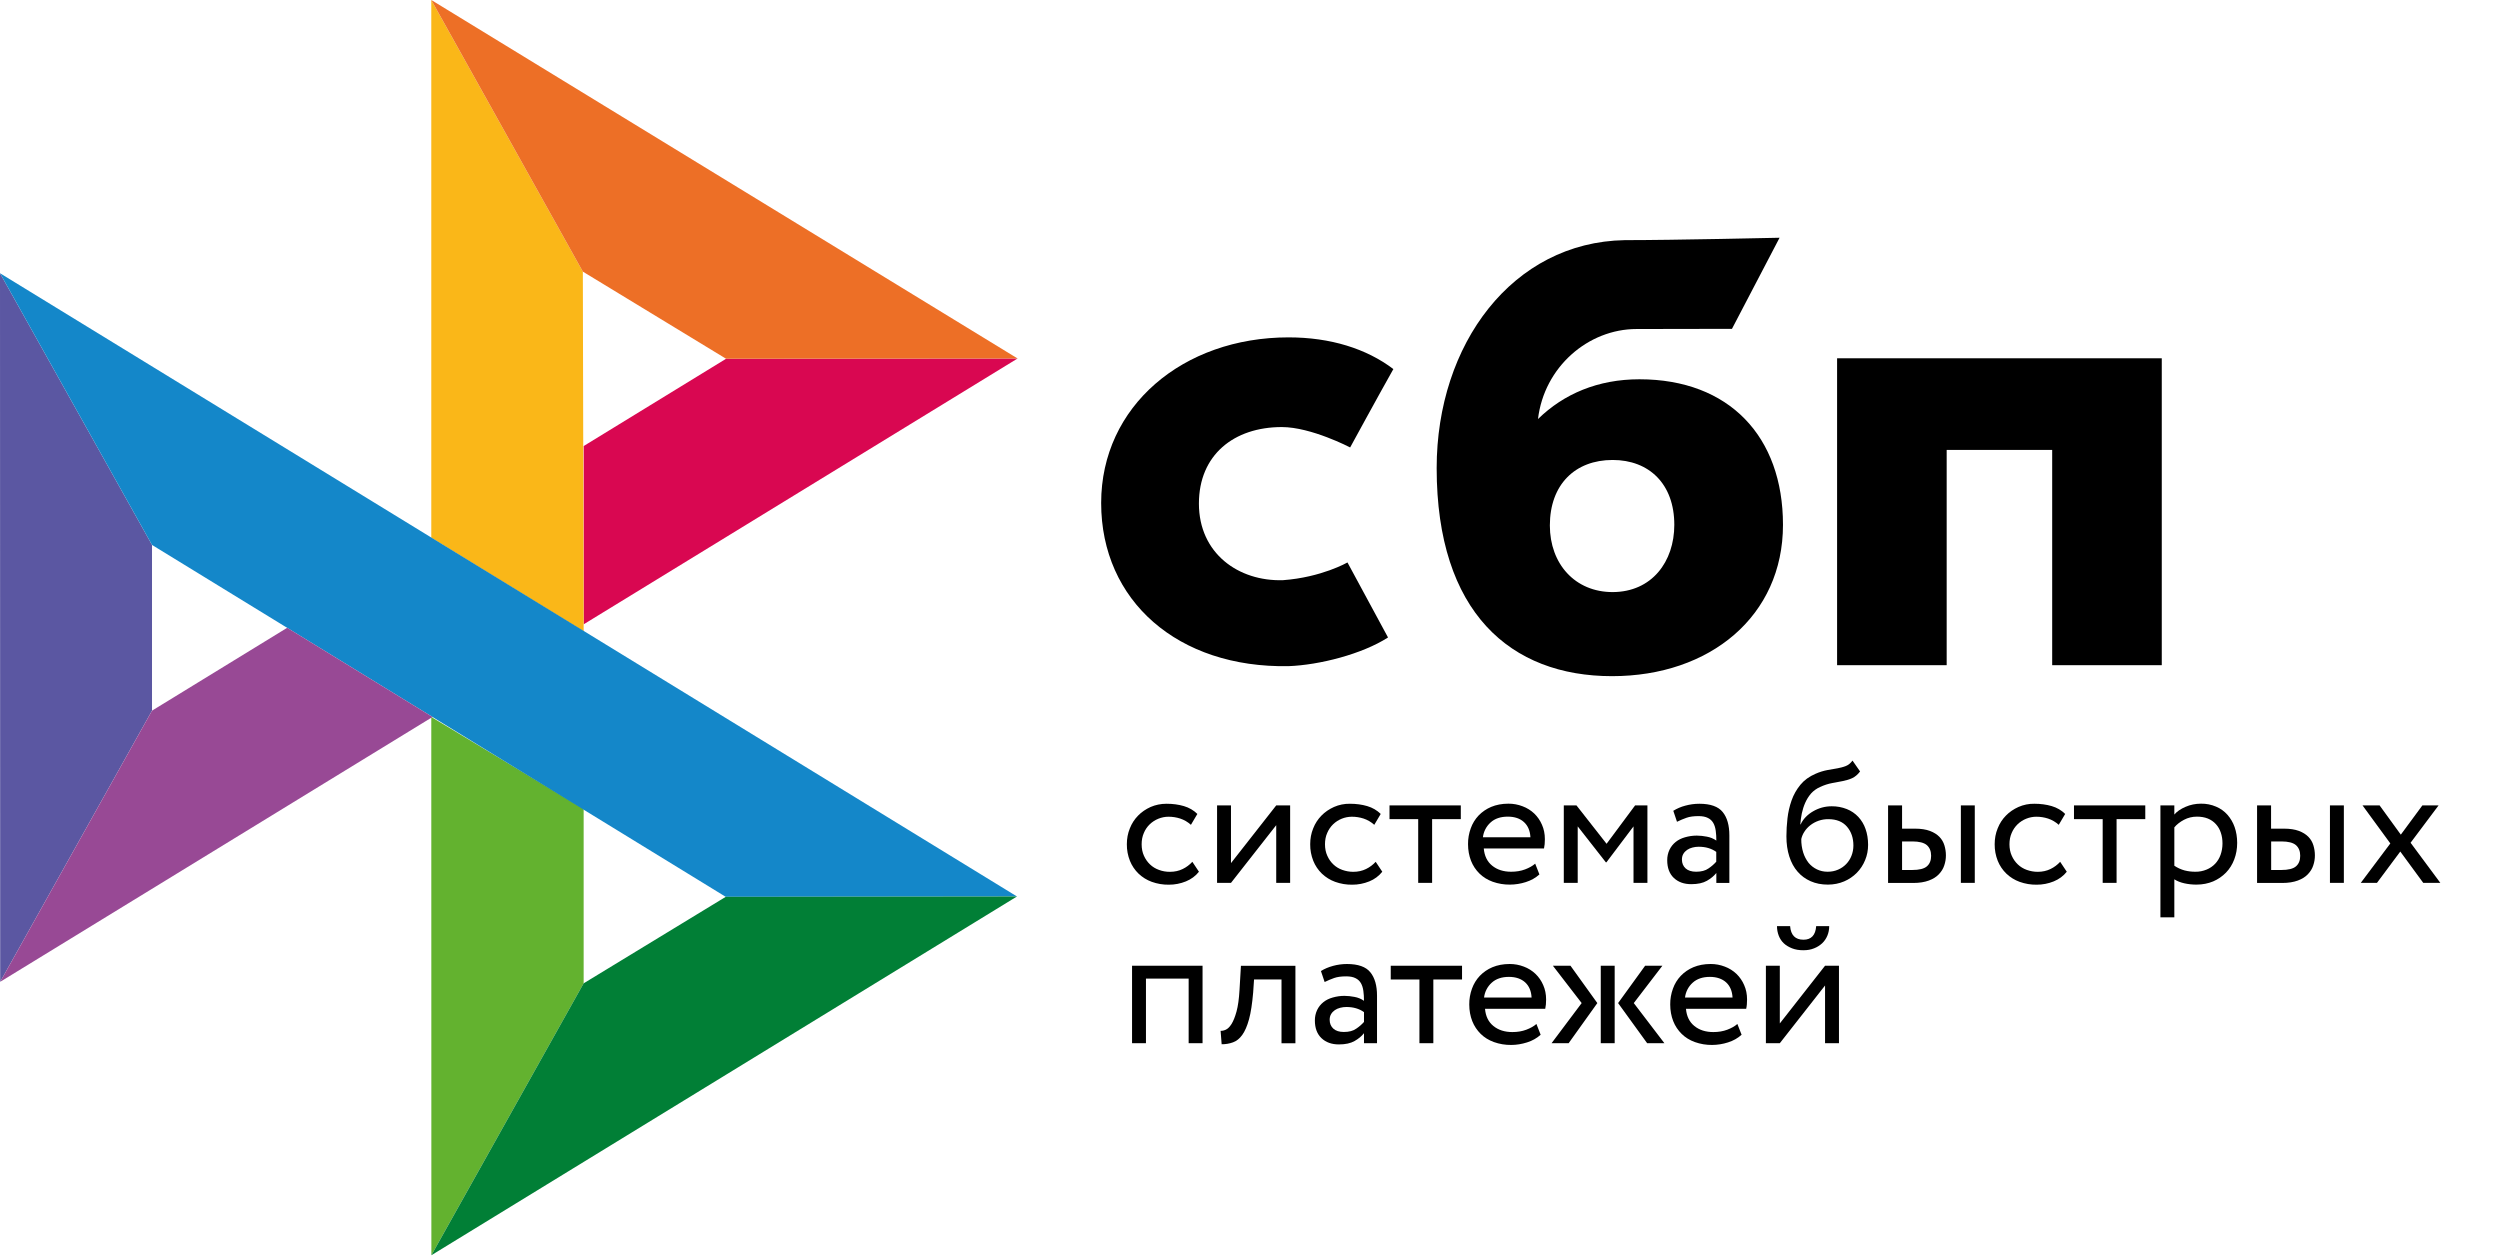
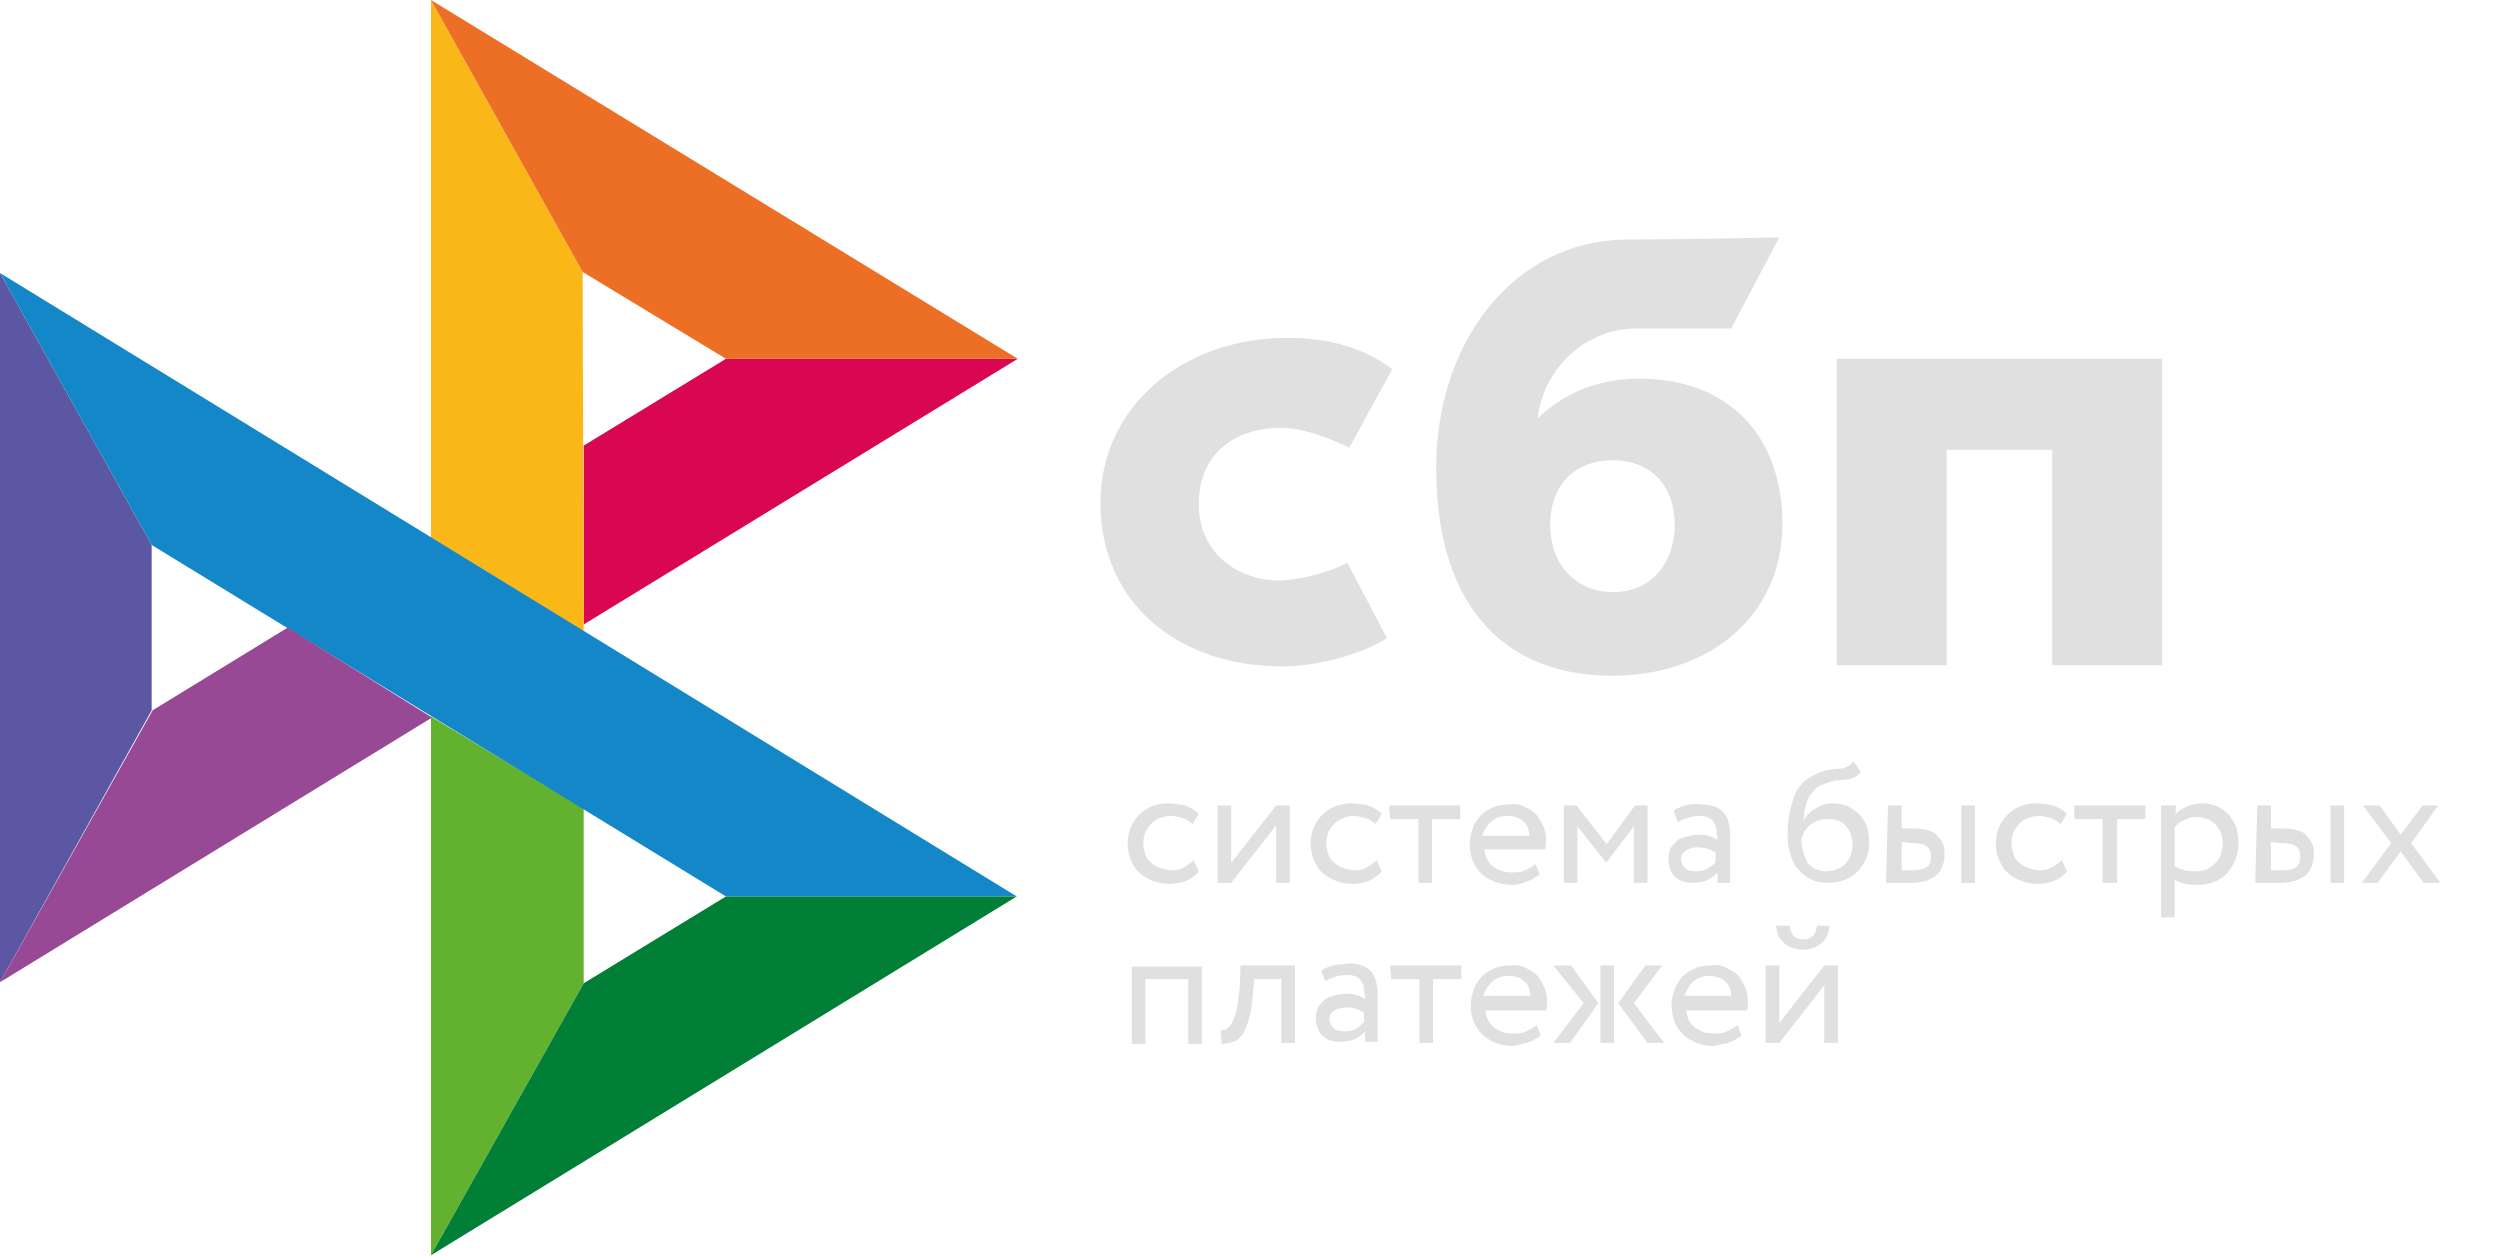
- <svg xmlns="http://www.w3.org/2000/svg" width="239" height="120" fill="none" version="1.1" id="svg102">
-   <defs id="defs106" />
-   <path d="m 206.665,34.254 v 29.338 h -10.476 v -20.58 h -10.087 v 20.58 h -10.476 v -29.34 h 31.039 z" id="path60" style="fill:#000000" />
-   <path d="m 154.111,64.641 c 9.378,0 16.342,-5.75 16.342,-14.467 0,-8.437 -5.138,-13.915 -13.725,-13.915 -3.963,0 -7.233,1.395 -9.696,3.802 0.588,-4.975 4.795,-8.607 9.427,-8.607 1.069,0 9.117,-0.017 9.117,-0.017 l 4.551,-8.709 c 0,0 -10.104,0.23 -14.801,0.23 -10.732,0.187 -17.981,9.942 -17.981,21.79 0,13.803 7.07,19.893 16.766,19.893 z m 0.057,-20.668 c 3.482,0 5.896,2.288 5.896,6.2 0,3.521 -2.145,6.422 -5.896,6.43 -3.588,0 -6.002,-2.688 -6.002,-6.37 0,-3.913 2.414,-6.26 6.002,-6.26 z" id="path62" style="clip-rule:evenodd;fill:#000000;fill-rule:evenodd" />
-   <path d="m 128.818,53.77 c 0,0 -2.474,1.426 -6.169,1.696 -4.248,0.126 -8.033,-2.557 -8.033,-7.324 0,-4.65 3.34,-7.315 7.926,-7.315 2.812,0 6.532,1.949 6.532,1.949 0,0 2.722,-4.995 4.132,-7.493 -2.582,-1.957 -6.021,-3.03 -10.021,-3.03 -10.095,0 -17.914,6.582 -17.914,15.83 0,9.366 7.349,15.795 17.914,15.601 2.953,-0.11 7.027,-1.147 9.51,-2.742 z" id="path64" style="fill:#000000" />
-   <path d="M0 26.12l14.532 25.975v15.844L.017 93.863 0 26.12z" fill="#5B57A2" id="path66" />
-   <path d="M55.797 42.643l13.617-8.346 27.868-.026-41.485 25.414V42.643z" fill="#D90751" id="path68" />
-   <path d="M55.72 25.967l.077 34.39-14.566-8.95V0l14.49 25.967z" fill="#FAB718" id="path70" />
-   <path d="M97.282 34.271l-27.869.026-13.693-8.33L41.231 0l56.05 34.271z" fill="#ED6F26" id="path72" />
-   <path d="M55.797 94.007V77.322l-14.566-8.78.008 51.458 14.558-25.993z" fill="#63B22F" id="path74" />
-   <path d="M69.38 85.737L14.531 52.095 0 26.12l97.223 59.583-27.844.034z" fill="#1487C9" id="path76" />
-   <path d="M41.24 120l14.556-25.993 13.583-8.27 27.843-.034L41.24 120z" fill="#017F36" id="path78" />
-   <path d="M.017 93.863l41.333-25.32-13.896-8.526-12.922 7.922L.017 93.863z" fill="#984995" id="path80" />
-   <path d="m 114.619,83.337 c -0.32,0.408 -0.741,0.716 -1.246,0.924 a 4.282,4.282 0 0 1 -1.632,0.316 4.63,4.63 0 0 1 -1.633,-0.274 3.623,3.623 0 0 1 -1.262,-0.782 3.539,3.539 0 0 1 -0.824,-1.224 4.173,4.173 0 0 1 -0.295,-1.589 c 0,-0.54 0.093,-1.04 0.286,-1.514 0.185,-0.475 0.454,-0.882 0.791,-1.224 0.337,-0.349 0.741,-0.615 1.195,-0.823 0.463,-0.2 0.968,-0.308 1.523,-0.308 0.598,0 1.153,0.075 1.658,0.224 0.505,0.15 0.934,0.4 1.287,0.75 l -0.614,1.04 a 2.886,2.886 0 0 0 -1.027,-0.6 3.612,3.612 0 0 0 -1.119,-0.174 c -0.336,0 -0.656,0.066 -0.967,0.191 a 2.591,2.591 0 0 0 -0.825,0.533 2.438,2.438 0 0 0 -0.564,0.832 c -0.143,0.324 -0.21,0.682 -0.21,1.081 0,0.408 0.075,0.774 0.218,1.09 0.144,0.325 0.337,0.6 0.581,0.832 0.244,0.234 0.53,0.408 0.858,0.525 0.329,0.125 0.674,0.183 1.044,0.183 0.454,0 0.867,-0.092 1.22,-0.267 a 3.05,3.05 0 0 0 0.926,-0.69 z m 1.733,1.065 v -7.405 h 1.33 v 5.517 l 4.325,-5.517 h 1.33 v 7.406 h -1.33 v -5.517 l -4.325,5.517 h -1.33 z m 15.795,-1.065 a 3.01,3.01 0 0 1 -1.245,0.924 4.291,4.291 0 0 1 -1.633,0.316 4.628,4.628 0 0 1 -1.632,-0.274 3.627,3.627 0 0 1 -1.263,-0.782 3.539,3.539 0 0 1 -0.824,-1.224 4.173,4.173 0 0 1 -0.295,-1.589 c 0,-0.54 0.093,-1.04 0.286,-1.514 0.186,-0.475 0.455,-0.882 0.791,-1.224 0.337,-0.349 0.741,-0.615 1.195,-0.823 a 3.637,3.637 0 0 1 1.523,-0.308 c 0.598,0 1.153,0.075 1.658,0.224 0.505,0.15 0.934,0.4 1.288,0.75 l -0.615,1.04 a 2.874,2.874 0 0 0 -1.026,-0.6 3.616,3.616 0 0 0 -1.119,-0.174 2.603,2.603 0 0 0 -1.793,0.724 2.536,2.536 0 0 0 -0.564,0.832 c -0.143,0.324 -0.21,0.682 -0.21,1.081 0,0.408 0.076,0.774 0.219,1.09 0.143,0.325 0.336,0.6 0.58,0.832 0.244,0.234 0.531,0.408 0.859,0.525 0.328,0.116 0.673,0.183 1.043,0.183 0.455,0 0.859,-0.092 1.22,-0.267 a 3.05,3.05 0 0 0 0.926,-0.69 z m 0.682,-6.34 h 6.824 v 1.315 h -2.743 v 6.09 h -1.33 v -6.09 h -2.743 v -1.315 z" id="path82" style="fill:#000000" />
-   <path d="m 145.864,84.328 c 0.505,-0.158 0.934,-0.4 1.304,-0.732 l -0.404,-1.032 c -0.244,0.217 -0.572,0.4 -0.967,0.55 -0.396,0.15 -0.842,0.224 -1.33,0.224 -0.732,0 -1.338,-0.191 -1.818,-0.582 -0.479,-0.392 -0.74,-0.94 -0.799,-1.64 h 5.756 c 0.059,-0.258 0.084,-0.549 0.084,-0.89 0,-0.508 -0.093,-0.965 -0.278,-1.381 a 3.277,3.277 0 0 0 -0.74,-1.074 3.295,3.295 0 0 0 -1.111,-0.69 3.692,3.692 0 0 0 -1.355,-0.25 c -0.623,0 -1.17,0.108 -1.649,0.308 a 3.637,3.637 0 0 0 -1.204,0.824 3.477,3.477 0 0 0 -0.748,1.223 4.272,4.272 0 0 0 -0.261,1.514 c 0,0.583 0.101,1.115 0.286,1.59 a 3.5,3.5 0 0 0 0.808,1.223 c 0.345,0.34 0.765,0.599 1.262,0.782 a 4.772,4.772 0 0 0 1.658,0.274 5.04,5.04 0 0 0 1.506,-0.24 z m -3.366,-5.7 c 0.412,-0.374 0.959,-0.557 1.649,-0.557 0.648,0 1.17,0.175 1.549,0.525 0.379,0.349 0.58,0.832 0.614,1.447 h -4.544 a 2.26,2.26 0 0 1 0.732,-1.414 z" id="path84" style="clip-rule:evenodd;fill:#000000;fill-rule:evenodd" />
-   <path d="m 149.499,76.997 h 1.212 l 2.878,3.67 2.726,-3.67 h 1.178 v 7.406 h -1.329 v -5.4 l -2.592,3.436 h -0.051 l -2.692,-3.437 v 5.4 h -1.33 z" id="path86" style="fill:#000000" />
-   <path d="m 161.111,77.022 a 4.187,4.187 0 0 0 -1.144,0.49 l 0.353,1.05 c 0.303,-0.15 0.606,-0.275 0.909,-0.383 0.303,-0.109 0.69,-0.159 1.153,-0.159 0.37,0 0.665,0.059 0.892,0.175 0.227,0.108 0.395,0.275 0.513,0.475 0.118,0.2 0.194,0.449 0.236,0.74 0.042,0.291 0.059,0.607 0.059,0.949 a 2.28,2.28 0 0 0 -0.909,-0.375 5.229,5.229 0 0 0 -0.959,-0.1 c -0.396,0 -0.766,0.059 -1.12,0.158 -0.353,0.1 -0.656,0.25 -0.9,0.45 a 2.14,2.14 0 0 0 -0.589,0.74 2.3,2.3 0 0 0 -0.219,1.007 c 0,0.724 0.211,1.29 0.631,1.69 0.421,0.399 0.976,0.598 1.666,0.598 0.623,0 1.12,-0.108 1.498,-0.324 0.379,-0.217 0.682,-0.466 0.901,-0.749 v 0.957 h 1.245 v -4.543 c 0,-0.966 -0.21,-1.714 -0.639,-2.239 -0.421,-0.524 -1.17,-0.79 -2.23,-0.79 -0.472,0 -0.918,0.066 -1.347,0.183 z m 2.223,6 c -0.303,0.216 -0.699,0.315 -1.187,0.315 -0.429,0 -0.766,-0.108 -1.001,-0.316 -0.236,-0.216 -0.354,-0.499 -0.354,-0.849 0,-0.207 0.042,-0.382 0.135,-0.54 0.093,-0.158 0.219,-0.283 0.362,-0.383 a 1.6,1.6 0 0 1 0.513,-0.225 c 0.194,-0.05 0.387,-0.075 0.589,-0.075 0.657,0 1.22,0.158 1.683,0.491 v 0.94 a 3.824,3.824 0 0 1 -0.74,0.641 z m 13.733,-8.63 c 0.269,-0.124 0.521,-0.332 0.757,-0.64 l -0.724,-1.04 c -0.185,0.25 -0.395,0.424 -0.631,0.516 a 4.007,4.007 0 0 1 -0.774,0.216 l -0.252,0.045 c -0.219,0.038 -0.454,0.08 -0.707,0.122 a 5.224,5.224 0 0 0 -1.178,0.366 c -0.598,0.258 -1.077,0.607 -1.439,1.048 -0.362,0.441 -0.648,0.94 -0.842,1.49 a 7.793,7.793 0 0 0 -0.395,1.722 c -0.068,0.6 -0.101,1.173 -0.101,1.722 0,0.708 0.092,1.348 0.277,1.922 0.186,0.575 0.446,1.057 0.791,1.448 0.345,0.4 0.758,0.7 1.246,0.916 0.488,0.216 1.035,0.324 1.649,0.324 0.564,0 1.086,-0.108 1.557,-0.308 a 3.758,3.758 0 0 0 1.212,-0.823 c 0.336,-0.342 0.606,-0.75 0.791,-1.207 0.193,-0.458 0.286,-0.949 0.286,-1.465 0,-0.557 -0.084,-1.064 -0.244,-1.514 a 3.271,3.271 0 0 0 -0.69,-1.156 3.072,3.072 0 0 0 -1.103,-0.75 3.827,3.827 0 0 0 -1.447,-0.266 c -0.32,0 -0.631,0.042 -0.934,0.125 a 3.604,3.604 0 0 0 -0.842,0.358 3.2,3.2 0 0 0 -0.698,0.54 c -0.202,0.209 -0.37,0.442 -0.488,0.708 h -0.034 c 0.026,-0.341 0.068,-0.69 0.143,-1.048 0.076,-0.358 0.185,-0.7 0.329,-1.024 0.143,-0.324 0.328,-0.616 0.555,-0.882 a 2.52,2.52 0 0 1 0.875,-0.624 4.646,4.646 0 0 1 1.153,-0.374 l 0.264,-0.048 c 0.263,-0.048 0.514,-0.094 0.754,-0.144 0.32,-0.066 0.614,-0.15 0.884,-0.274 z m -4.679,7.115 a 4.146,4.146 0 0 1 -0.185,-1.298 2.09,2.09 0 0 1 0.303,-0.707 c 0.143,-0.225 0.328,-0.424 0.547,-0.6 a 2.773,2.773 0 0 1 1.733,-0.59 c 0.783,0 1.372,0.241 1.784,0.716 0.413,0.482 0.615,1.081 0.615,1.805 0,0.358 -0.068,0.683 -0.185,0.982 a 2.36,2.36 0 0 1 -1.279,1.323 c -0.303,0.133 -0.632,0.2 -1.002,0.2 -0.37,0 -0.707,-0.075 -1.018,-0.225 a 2.34,2.34 0 0 1 -0.8,-0.624 3.129,3.129 0 0 1 -0.513,-0.982 z m 16.401,-4.51 h -1.33 v 7.406 h 1.33 z m -8.281,0 h 1.33 v 2.222 h 1.229 c 0.58,0 1.051,0.075 1.43,0.216 0.379,0.142 0.682,0.333 0.909,0.566 0.227,0.233 0.387,0.508 0.48,0.815 0.092,0.308 0.143,0.624 0.143,0.957 0,0.333 -0.051,0.65 -0.16,0.966 -0.101,0.316 -0.278,0.59 -0.514,0.84 -0.235,0.25 -0.555,0.45 -0.959,0.6 -0.404,0.149 -0.892,0.232 -1.481,0.232 h -2.415 v -7.414 z m 1.33,3.461 v 2.713 h 0.968 c 0.665,0 1.136,-0.116 1.405,-0.35 0.27,-0.233 0.404,-0.565 0.404,-1.006 0,-0.45 -0.143,-0.79 -0.412,-1.024 -0.278,-0.233 -0.741,-0.35 -1.38,-0.35 h -0.985 z" id="path88" style="clip-rule:evenodd;fill:#000000;fill-rule:evenodd" />
-   <path d="m 197.583,83.337 c -0.32,0.408 -0.741,0.716 -1.246,0.924 a 4.286,4.286 0 0 1 -1.632,0.316 4.63,4.63 0 0 1 -1.633,-0.274 3.613,3.613 0 0 1 -1.262,-0.782 3.555,3.555 0 0 1 -0.825,-1.224 4.192,4.192 0 0 1 -0.294,-1.589 c 0,-0.54 0.092,-1.04 0.286,-1.514 0.185,-0.475 0.454,-0.882 0.791,-1.224 0.337,-0.349 0.74,-0.615 1.195,-0.823 a 3.634,3.634 0 0 1 1.523,-0.308 c 0.597,0 1.153,0.075 1.658,0.224 0.505,0.15 0.934,0.4 1.287,0.75 l -0.614,1.04 a 2.886,2.886 0 0 0 -1.027,-0.6 3.612,3.612 0 0 0 -1.119,-0.174 c -0.336,0 -0.656,0.066 -0.968,0.191 a 2.587,2.587 0 0 0 -0.824,0.533 2.52,2.52 0 0 0 -0.564,0.832 c -0.143,0.324 -0.21,0.682 -0.21,1.081 0,0.408 0.075,0.774 0.218,1.09 0.143,0.325 0.337,0.6 0.581,0.832 0.244,0.234 0.53,0.408 0.858,0.525 0.329,0.116 0.674,0.183 1.044,0.183 0.454,0 0.858,-0.092 1.22,-0.267 a 3.05,3.05 0 0 0 0.926,-0.69 z m 0.681,-6.34 h 6.825 v 1.315 h -2.744 v 6.09 h -1.329 v -6.09 h -2.743 v -1.315 z" id="path90" style="fill:#000000" />
-   <path d="m 207.866,76.998 h -1.33 v 10.7 h 1.33 v -3.636 c 0.269,0.175 0.589,0.3 0.959,0.383 0.37,0.083 0.757,0.124 1.153,0.124 0.589,0 1.119,-0.108 1.599,-0.307 a 3.825,3.825 0 0 0 1.228,-0.84 c 0.345,-0.359 0.606,-0.775 0.791,-1.266 0.185,-0.49 0.278,-1.015 0.278,-1.572 0,-0.55 -0.084,-1.057 -0.244,-1.515 a 3.524,3.524 0 0 0 -0.69,-1.181 2.996,2.996 0 0 0 -1.086,-0.774 3.49,3.49 0 0 0 -1.439,-0.283 c -0.521,0 -1.009,0.1 -1.472,0.3 -0.463,0.2 -0.825,0.44 -1.077,0.74 z m 0.926,1.373 c 0.379,-0.2 0.791,-0.3 1.237,-0.3 0.387,0 0.732,0.058 1.044,0.183 0.303,0.125 0.555,0.3 0.766,0.533 0.21,0.233 0.37,0.5 0.471,0.815 0.109,0.316 0.16,0.658 0.16,1.032 0,0.4 -0.068,0.757 -0.185,1.09 a 2.4,2.4 0 0 1 -0.514,0.849 2.36,2.36 0 0 1 -0.816,0.557 2.685,2.685 0 0 1 -1.086,0.208 c -0.361,0 -0.698,-0.041 -1.018,-0.124 a 3.328,3.328 0 0 1 -0.984,-0.45 v -3.67 c 0.235,-0.282 0.547,-0.523 0.925,-0.723 z m 15.281,-1.374 h -1.33 v 7.406 h 1.33 z m -8.289,0 h 1.33 v 2.222 h 1.228 c 0.581,0 1.052,0.075 1.431,0.216 0.379,0.142 0.682,0.333 0.909,0.566 0.227,0.233 0.387,0.508 0.479,0.815 0.093,0.308 0.143,0.624 0.143,0.957 0,0.333 -0.05,0.65 -0.159,0.966 -0.101,0.316 -0.278,0.59 -0.514,0.84 -0.235,0.25 -0.555,0.45 -0.959,0.6 -0.404,0.149 -0.892,0.232 -1.481,0.232 h -2.415 v -7.414 z m 1.339,3.461 v 2.713 h 0.968 c 0.664,0 1.136,-0.116 1.405,-0.35 0.269,-0.233 0.404,-0.565 0.404,-1.006 0,-0.45 -0.143,-0.79 -0.412,-1.024 -0.278,-0.233 -0.741,-0.35 -1.38,-0.35 h -0.985 z" id="path92" style="clip-rule:evenodd;fill:#000000;fill-rule:evenodd" />
-   <path d="m 230.452,80.567 2.844,3.836 h -1.632 l -2.197,-2.996 -2.23,2.996 h -1.548 l 2.827,-3.77 -2.659,-3.636 h 1.633 l 2.028,2.796 2.061,-2.796 h 1.549 z m -116.817,12.989 h -4.081 v 6.174 h -1.33 v -7.405 h 6.74 v 7.405 h -1.329 z m 8.877,0.083 h -2.625 l -0.085,1.248 c -0.092,1.057 -0.218,1.906 -0.395,2.554 -0.177,0.65 -0.396,1.149 -0.648,1.498 -0.252,0.35 -0.547,0.591 -0.884,0.708 a 3.06,3.06 0 0 1 -1.085,0.183 l -0.101,-1.282 c 0.143,0.008 0.311,-0.025 0.496,-0.108 0.186,-0.083 0.371,-0.266 0.547,-0.54 0.177,-0.284 0.337,-0.683 0.48,-1.199 0.143,-0.524 0.236,-1.206 0.286,-2.064 l 0.135,-2.305 h 5.209 v 7.406 h -1.33 v -6.1 z" id="path94" style="fill:#000000" />
-   <path d="m 127.427,92.342 c -0.43,0.116 -0.817,0.282 -1.145,0.49 l 0.354,1.049 c 0.303,-0.15 0.606,-0.275 0.908,-0.383 0.303,-0.108 0.691,-0.158 1.153,-0.158 0.371,0 0.665,0.058 0.892,0.174 0.228,0.109 0.396,0.275 0.514,0.475 0.117,0.2 0.193,0.45 0.235,0.74 0.042,0.292 0.059,0.608 0.059,0.949 a 2.277,2.277 0 0 0 -0.909,-0.374 5.22,5.22 0 0 0 -0.959,-0.1 c -0.395,0 -0.766,0.058 -1.119,0.158 -0.354,0.1 -0.657,0.25 -0.901,0.45 a 2.14,2.14 0 0 0 -0.589,0.74 2.3,2.3 0 0 0 -0.218,1.007 c 0,0.723 0.21,1.29 0.631,1.689 0.42,0.399 0.976,0.599 1.666,0.599 0.623,0 1.119,-0.108 1.498,-0.325 0.378,-0.216 0.681,-0.466 0.9,-0.749 v 0.957 h 1.246 v -4.543 c 0,-0.965 -0.211,-1.714 -0.64,-2.238 -0.421,-0.525 -1.17,-0.79 -2.23,-0.79 a 5.1,5.1 0 0 0 -1.346,0.182 z m 2.23,5.998 c -0.302,0.217 -0.698,0.317 -1.186,0.317 -0.438,0 -0.766,-0.108 -1.001,-0.317 -0.236,-0.216 -0.354,-0.499 -0.354,-0.848 0,-0.208 0.042,-0.383 0.135,-0.541 0.092,-0.158 0.219,-0.283 0.362,-0.383 0.143,-0.1 0.319,-0.175 0.513,-0.225 a 2.33,2.33 0 0 1 0.589,-0.074 c 0.656,0 1.22,0.158 1.683,0.49 v 0.94 a 3.83,3.83 0 0 1 -0.741,0.641 z" id="path96" style="clip-rule:evenodd;fill:#000000;fill-rule:evenodd" />
-   <path d="m 132.946,92.325 h 6.825 v 1.314 h -2.744 v 6.091 h -1.329 v -6.09 h -2.743 v -1.315 z" id="path98" style="fill:#000000" />
-   <path d="m 145.982,99.655 c 0.505,-0.158 0.934,-0.4 1.304,-0.732 l -0.404,-1.032 c -0.244,0.217 -0.572,0.4 -0.968,0.55 -0.395,0.15 -0.841,0.224 -1.329,0.224 -0.732,0 -1.338,-0.191 -1.818,-0.582 -0.48,-0.391 -0.74,-0.94 -0.799,-1.64 h 5.756 c 0.058,-0.257 0.084,-0.549 0.084,-0.89 0,-0.507 -0.093,-0.965 -0.278,-1.381 a 3.264,3.264 0 0 0 -0.741,-1.073 3.28,3.28 0 0 0 -1.11,-0.691 3.696,3.696 0 0 0 -1.355,-0.25 c -0.623,0 -1.17,0.108 -1.649,0.308 a 3.618,3.618 0 0 0 -1.204,0.824 3.494,3.494 0 0 0 -0.749,1.223 4.294,4.294 0 0 0 -0.261,1.514 c 0,0.583 0.101,1.115 0.286,1.59 0.186,0.474 0.463,0.882 0.808,1.223 0.345,0.341 0.766,0.599 1.263,0.782 a 4.766,4.766 0 0 0 1.657,0.275 c 0.497,0 1.002,-0.084 1.507,-0.242 z m -3.374,-5.708 c 0.412,-0.374 0.959,-0.557 1.649,-0.557 0.657,0 1.17,0.183 1.549,0.524 0.378,0.35 0.58,0.832 0.614,1.448 h -4.544 a 2.26,2.26 0 0 1 0.732,-1.415 z m 5.848,-1.622 h 1.683 l 2.566,3.57 -2.743,3.835 h -1.632 l 2.877,-3.836 -2.751,-3.57 z m 4.577,0 h 1.33 v 7.405 h -1.33 z m 6.084,7.405 -2.928,-3.836 2.735,-3.57 h -1.65 l -2.583,3.57 2.777,3.836 z m 6.076,-0.075 c 0.505,-0.158 0.934,-0.4 1.304,-0.732 l -0.404,-1.032 c -0.244,0.217 -0.572,0.4 -0.967,0.55 -0.396,0.15 -0.842,0.224 -1.33,0.224 -0.732,0 -1.338,-0.191 -1.818,-0.582 -0.479,-0.391 -0.74,-0.94 -0.799,-1.64 h 5.756 c 0.059,-0.257 0.084,-0.549 0.084,-0.89 0,-0.507 -0.092,-0.965 -0.278,-1.381 a 3.276,3.276 0 0 0 -0.74,-1.073 3.284,3.284 0 0 0 -1.111,-0.691 3.692,3.692 0 0 0 -1.355,-0.25 c -0.622,0 -1.169,0.108 -1.649,0.308 a 3.624,3.624 0 0 0 -1.203,0.824 3.465,3.465 0 0 0 -0.749,1.223 4.272,4.272 0 0 0 -0.261,1.514 c 0,0.583 0.101,1.115 0.286,1.59 0.185,0.474 0.463,0.882 0.808,1.223 0.345,0.341 0.765,0.599 1.262,0.782 a 4.772,4.772 0 0 0 1.658,0.275 5.04,5.04 0 0 0 1.506,-0.242 z m -3.374,-5.708 c 0.413,-0.374 0.96,-0.557 1.65,-0.557 0.648,0 1.169,0.183 1.548,0.524 0.379,0.35 0.581,0.832 0.614,1.448 h -4.544 a 2.26,2.26 0 0 1 0.732,-1.415 z m 10.595,-4.11 c -0.783,0 -1.212,-0.433 -1.279,-1.298 h -1.254 c 0,0.332 0.059,0.632 0.168,0.915 0.11,0.283 0.27,0.524 0.48,0.724 0.21,0.2 0.48,0.358 0.791,0.482 0.311,0.125 0.673,0.183 1.085,0.183 0.379,0 0.716,-0.058 1.019,-0.183 0.303,-0.116 0.555,-0.282 0.774,-0.482 0.21,-0.2 0.379,-0.441 0.496,-0.724 0.118,-0.283 0.177,-0.583 0.177,-0.915 h -1.245 c -0.059,0.865 -0.472,1.298 -1.212,1.298 z m -3.594,2.487 v 7.406 h 1.33 l 4.325,-5.517 v 5.517 h 1.33 v -7.406 h -1.33 l -4.325,5.517 v -5.517 z" id="path100" style="clip-rule:evenodd;fill:#000000;fill-rule:evenodd" />
+ <svg xmlns="http://www.w3.org/2000/svg" version="1.1" id="svg102" x="0px" y="0px" viewBox="0 0 239 120" style="enable-background:new 0 0 239 120;" xml:space="preserve">
+   <style type="text/css">
+ 	.st0{fill:#E0E0E0;}
+ 	.st1{fill-rule:evenodd;clip-rule:evenodd;fill:#E0E0E0;}
+ 	.st2{fill:#5B57A2;}
+ 	.st3{fill:#D90751;}
+ 	.st4{fill:#FAB718;}
+ 	.st5{fill:#ED6F26;}
+ 	.st6{fill:#63B22F;}
+ 	.st7{fill:#1487C9;}
+ 	.st8{fill:#017F36;}
+ 	.st9{fill:#984995;}
+ </style>
+   <path id="path60" class="st0" d="M206.7,34.3v29.3h-10.5V43h-10.1v20.6h-10.5V34.3L206.7,34.3  L206.7,34.3z" />
+   <path id="path62" class="st1" d="M154.1,64.6c9.4,0,16.3-5.8,16.3-14.5c0-8.4-5.1-13.9-13.7-13.9  c-4,0-7.2,1.4-9.7,3.8c0.6-5,4.8-8.6,9.4-8.6c1.1,0,9.1,0,9.1,0l4.6-8.7c0,0-10.1,0.2-14.8,0.2c-10.7,0.2-18,9.9-18,21.8  C137.3,58.6,144.4,64.6,154.1,64.6z M154.2,44c3.5,0,5.9,2.3,5.9,6.2c0,3.5-2.1,6.4-5.9,6.4c-3.6,0-6-2.7-6-6.4  C148.2,46.3,150.6,44,154.2,44z" />
+   <path id="path64" class="st0" d="M128.8,53.8c0,0-2.5,1.4-6.2,1.7c-4.2,0.1-8-2.6-8-7.3  c0-4.7,3.3-7.3,7.9-7.3c2.8,0,6.5,1.9,6.5,1.9s2.7-5,4.1-7.5c-2.6-2-6-3-10-3c-10.1,0-17.9,6.6-17.9,15.8c0,9.4,7.3,15.8,17.9,15.6  c3-0.1,7-1.1,9.5-2.7L128.8,53.8z" />
+   <path id="path66" class="st2" d="M0,26.1l14.5,26v15.8L0,93.9L0,26.1z" />
+   <path id="path68" class="st3" d="M55.8,42.6l13.6-8.3l27.9,0L55.8,59.7C55.8,59.7,55.8,42.6,55.8,42.6z" />
+   <path id="path70" class="st4" d="M55.7,26l0.1,34.4l-14.6-9V0L55.7,26L55.7,26z" />
+   <path id="path72" class="st5" d="M97.3,34.3l-27.9,0L55.7,26L41.2,0L97.3,34.3L97.3,34.3z" />
+   <path id="path74" class="st6" d="M55.8,94V77.3l-14.6-8.8l0,51.5L55.8,94z" />
+   <path id="path76" class="st7" d="M69.4,85.7L14.5,52.1L0,26.1l97.2,59.6L69.4,85.7L69.4,85.7z" />
+   <path id="path78" class="st8" d="M41.2,120l14.6-26l13.6-8.3l27.8,0L41.2,120z" />
+   <path id="path80" class="st9" d="M0,93.9l41.3-25.3L27.5,60l-12.9,7.9L0,93.9z" />
+   <path id="path82" class="st0" d="M114.6,83.3c-0.3,0.4-0.7,0.7-1.2,0.9c-0.5,0.2-1.1,0.3-1.6,0.3  c-0.6,0-1.1-0.1-1.6-0.3c-0.5-0.2-0.9-0.4-1.3-0.8c-0.4-0.3-0.6-0.8-0.8-1.2c-0.2-0.5-0.3-1-0.3-1.6c0-0.5,0.1-1,0.3-1.5  c0.2-0.5,0.5-0.9,0.8-1.2c0.3-0.3,0.7-0.6,1.2-0.8c0.5-0.2,1-0.3,1.5-0.3c0.6,0,1.2,0.1,1.7,0.2c0.5,0.2,0.9,0.4,1.3,0.8l-0.6,1  c-0.3-0.3-0.6-0.5-1-0.6c-0.4-0.1-0.7-0.2-1.1-0.2c-0.3,0-0.7,0.1-1,0.2c-0.3,0.1-0.6,0.3-0.8,0.5c-0.2,0.2-0.4,0.5-0.6,0.8  c-0.1,0.3-0.2,0.7-0.2,1.1c0,0.4,0.1,0.8,0.2,1.1c0.1,0.3,0.3,0.6,0.6,0.8c0.2,0.2,0.5,0.4,0.9,0.5c0.3,0.1,0.7,0.2,1,0.2  c0.5,0,0.9-0.1,1.2-0.3c0.3-0.2,0.7-0.4,0.9-0.7L114.6,83.3z M116.4,84.4V77h1.3v5.5L122,77h1.3v7.4H122v-5.5l-4.3,5.5L116.4,84.4  L116.4,84.4z M132.1,83.3c-0.3,0.4-0.8,0.7-1.2,0.9c-0.5,0.2-1.1,0.3-1.6,0.3c-0.6,0-1.1-0.1-1.6-0.3c-0.5-0.2-0.9-0.4-1.3-0.8  c-0.4-0.3-0.6-0.8-0.8-1.2c-0.2-0.5-0.3-1-0.3-1.6c0-0.5,0.1-1,0.3-1.5c0.2-0.5,0.5-0.9,0.8-1.2c0.3-0.3,0.7-0.6,1.2-0.8  c0.5-0.2,1-0.3,1.5-0.3c0.6,0,1.2,0.1,1.7,0.2c0.5,0.2,0.9,0.4,1.3,0.8l-0.6,1c-0.3-0.3-0.6-0.5-1-0.6c-0.4-0.1-0.7-0.2-1.1-0.2  c-0.7,0-1.3,0.3-1.8,0.7c-0.2,0.2-0.4,0.5-0.6,0.8c-0.1,0.3-0.2,0.7-0.2,1.1c0,0.4,0.1,0.8,0.2,1.1c0.1,0.3,0.3,0.6,0.6,0.8  c0.2,0.2,0.5,0.4,0.9,0.5c0.3,0.1,0.7,0.2,1,0.2c0.5,0,0.9-0.1,1.2-0.3c0.3-0.2,0.7-0.4,0.9-0.7L132.1,83.3z M132.8,77h6.8v1.3h-2.7  v6.1h-1.3v-6.1h-2.7L132.8,77L132.8,77z" />
+   <path id="path84" class="st1" d="M145.9,84.3c0.5-0.2,0.9-0.4,1.3-0.7l-0.4-1  c-0.2,0.2-0.6,0.4-1,0.6c-0.4,0.2-0.8,0.2-1.3,0.2c-0.7,0-1.3-0.2-1.8-0.6c-0.5-0.4-0.7-0.9-0.8-1.6h5.8c0.1-0.3,0.1-0.5,0.1-0.9  c0-0.5-0.1-1-0.3-1.4c-0.2-0.4-0.4-0.8-0.7-1.1c-0.3-0.3-0.7-0.5-1.1-0.7c-0.4-0.2-0.9-0.3-1.4-0.2c-0.6,0-1.2,0.1-1.6,0.3  c-0.5,0.2-0.9,0.5-1.2,0.8c-0.3,0.4-0.6,0.8-0.7,1.2c-0.2,0.5-0.3,1-0.3,1.5c0,0.6,0.1,1.1,0.3,1.6c0.2,0.5,0.5,0.9,0.8,1.2  c0.3,0.3,0.8,0.6,1.3,0.8c0.5,0.2,1.1,0.3,1.7,0.3C144.9,84.6,145.4,84.5,145.9,84.3L145.9,84.3z M142.5,78.6c0.4-0.4,1-0.6,1.6-0.6  c0.6,0,1.2,0.2,1.5,0.5c0.4,0.3,0.6,0.8,0.6,1.4h-4.5C141.8,79.5,142.1,79,142.5,78.6L142.5,78.6z" />
+   <path id="path86" class="st0" d="M149.5,77h1.2l2.9,3.7l2.7-3.7h1.2v7.4h-1.3V79l-2.6,3.4h-0.1  l-2.7-3.4v5.4h-1.3L149.5,77z" />
+   <path id="path88" class="st1" d="M161.1,77c-0.4,0.1-0.8,0.3-1.1,0.5l0.4,1.1  c0.3-0.2,0.6-0.3,0.9-0.4c0.3-0.1,0.7-0.2,1.2-0.2c0.4,0,0.7,0.1,0.9,0.2c0.2,0.1,0.4,0.3,0.5,0.5s0.2,0.4,0.2,0.7  c0,0.3,0.1,0.6,0.1,0.9c-0.3-0.2-0.6-0.3-0.9-0.4c-0.3-0.1-0.6-0.1-1-0.1c-0.4,0-0.8,0.1-1.1,0.2c-0.4,0.1-0.7,0.2-0.9,0.4  c-0.2,0.2-0.5,0.5-0.6,0.7c-0.1,0.3-0.2,0.7-0.2,1c0,0.7,0.2,1.3,0.6,1.7c0.4,0.4,1,0.6,1.7,0.6c0.6,0,1.1-0.1,1.5-0.3  c0.4-0.2,0.7-0.5,0.9-0.7v1h1.2v-4.5c0-1-0.2-1.7-0.6-2.2c-0.4-0.5-1.2-0.8-2.2-0.8C162,76.8,161.5,76.9,161.1,77z M163.3,83  c-0.3,0.2-0.7,0.3-1.2,0.3c-0.4,0-0.8-0.1-1-0.3c-0.2-0.2-0.4-0.5-0.4-0.8c0-0.2,0-0.4,0.1-0.5c0.1-0.2,0.2-0.3,0.4-0.4  c0.2-0.1,0.3-0.2,0.5-0.2c0.2-0.1,0.4-0.1,0.6-0.1c0.7,0,1.2,0.2,1.7,0.5v0.9C163.9,82.6,163.6,82.8,163.3,83L163.3,83z M177.1,74.4  c0.3-0.1,0.5-0.3,0.8-0.6l-0.7-1c-0.2,0.2-0.4,0.4-0.6,0.5c-0.3,0.1-0.5,0.2-0.8,0.2l-0.3,0c-0.2,0-0.5,0.1-0.7,0.1  c-0.4,0.1-0.8,0.2-1.2,0.4c-0.6,0.3-1.1,0.6-1.4,1c-0.4,0.4-0.6,0.9-0.8,1.5c-0.2,0.6-0.3,1.1-0.4,1.7c-0.1,0.6-0.1,1.2-0.1,1.7  c0,0.7,0.1,1.3,0.3,1.9c0.2,0.6,0.4,1.1,0.8,1.4c0.3,0.4,0.8,0.7,1.2,0.9s1,0.3,1.6,0.3c0.6,0,1.1-0.1,1.6-0.3  c0.5-0.2,0.9-0.5,1.2-0.8c0.3-0.3,0.6-0.8,0.8-1.2c0.2-0.5,0.3-0.9,0.3-1.5c0-0.6-0.1-1.1-0.2-1.5c-0.1-0.4-0.4-0.8-0.7-1.2  c-0.3-0.3-0.7-0.6-1.1-0.8c-0.5-0.2-1-0.3-1.4-0.3c-0.3,0-0.6,0-0.9,0.1c-0.3,0.1-0.6,0.2-0.8,0.4c-0.3,0.1-0.5,0.3-0.7,0.5  c-0.2,0.2-0.4,0.4-0.5,0.7h0c0-0.3,0.1-0.7,0.1-1c0.1-0.4,0.2-0.7,0.3-1c0.1-0.3,0.3-0.6,0.6-0.9c0.2-0.3,0.5-0.5,0.9-0.6  c0.4-0.2,0.8-0.3,1.2-0.4l0.3,0c0.3,0,0.5-0.1,0.8-0.1C176.5,74.6,176.8,74.5,177.1,74.4L177.1,74.4z M172.4,81.5  c-0.1-0.4-0.2-0.9-0.2-1.3c0.1-0.3,0.2-0.5,0.3-0.7c0.1-0.2,0.3-0.4,0.5-0.6c0.5-0.4,1.1-0.6,1.7-0.6c0.8,0,1.4,0.2,1.8,0.7  c0.4,0.5,0.6,1.1,0.6,1.8c0,0.4-0.1,0.7-0.2,1c-0.2,0.6-0.7,1.1-1.3,1.3c-0.3,0.1-0.6,0.2-1,0.2s-0.7-0.1-1-0.2  c-0.3-0.1-0.6-0.4-0.8-0.6C172.7,82.2,172.5,81.9,172.4,81.5L172.4,81.5z M188.8,77h-1.3v7.4h1.3V77z M180.5,77h1.3v2.2h1.2  c0.6,0,1.1,0.1,1.4,0.2c0.4,0.1,0.7,0.3,0.9,0.6c0.2,0.2,0.4,0.5,0.5,0.8c0.1,0.3,0.1,0.6,0.1,1s-0.1,0.7-0.2,1  c-0.1,0.3-0.3,0.6-0.5,0.8c-0.2,0.2-0.6,0.4-1,0.6c-0.4,0.1-0.9,0.2-1.5,0.2h-2.4L180.5,77L180.5,77z M181.8,80.5v2.7h1  c0.7,0,1.1-0.1,1.4-0.3c0.3-0.2,0.4-0.6,0.4-1c0-0.4-0.1-0.8-0.4-1c-0.3-0.2-0.7-0.3-1.4-0.3L181.8,80.5L181.8,80.5z" />
+   <path id="path90" class="st0" d="M197.6,83.3c-0.3,0.4-0.7,0.7-1.2,0.9c-0.5,0.2-1.1,0.3-1.6,0.3  c-0.6,0-1.1-0.1-1.6-0.3c-0.5-0.2-0.9-0.4-1.3-0.8c-0.4-0.3-0.6-0.8-0.8-1.2c-0.2-0.5-0.3-1-0.3-1.6c0-0.5,0.1-1,0.3-1.5  c0.2-0.5,0.5-0.9,0.8-1.2c0.3-0.3,0.7-0.6,1.2-0.8c0.5-0.2,1-0.3,1.5-0.3c0.6,0,1.2,0.1,1.7,0.2c0.5,0.2,0.9,0.4,1.3,0.8l-0.6,1  c-0.3-0.3-0.6-0.5-1-0.6c-0.4-0.1-0.7-0.2-1.1-0.2c-0.3,0-0.7,0.1-1,0.2c-0.3,0.1-0.6,0.3-0.8,0.5c-0.2,0.2-0.4,0.5-0.6,0.8  c-0.1,0.3-0.2,0.7-0.2,1.1c0,0.4,0.1,0.8,0.2,1.1c0.1,0.3,0.3,0.6,0.6,0.8c0.2,0.2,0.5,0.4,0.9,0.5c0.3,0.1,0.7,0.2,1,0.2  c0.5,0,0.9-0.1,1.2-0.3c0.3-0.2,0.7-0.4,0.9-0.7L197.6,83.3z M198.3,77h6.8v1.3h-2.7v6.1H201v-6.1h-2.7L198.3,77L198.3,77z" />
+   <path id="path92" class="st1" d="M207.9,77h-1.3v10.7h1.3v-3.6c0.3,0.2,0.6,0.3,1,0.4  s0.8,0.1,1.2,0.1c0.6,0,1.1-0.1,1.6-0.3c0.5-0.2,0.9-0.5,1.2-0.8c0.3-0.4,0.6-0.8,0.8-1.3c0.2-0.5,0.3-1,0.3-1.6  c0-0.6-0.1-1.1-0.2-1.5c-0.2-0.4-0.4-0.8-0.7-1.2c-0.3-0.3-0.7-0.6-1.1-0.8c-0.5-0.2-0.9-0.3-1.4-0.3c-0.5,0-1,0.1-1.5,0.3  c-0.5,0.2-0.8,0.4-1.1,0.7V77z M208.8,78.4c0.4-0.2,0.8-0.3,1.2-0.3c0.4,0,0.7,0.1,1,0.2c0.3,0.1,0.6,0.3,0.8,0.5  c0.2,0.2,0.4,0.5,0.5,0.8c0.1,0.3,0.2,0.7,0.2,1c0,0.4-0.1,0.8-0.2,1.1c-0.1,0.3-0.3,0.6-0.5,0.8c-0.2,0.2-0.5,0.4-0.8,0.6  c-0.3,0.1-0.7,0.2-1.1,0.2c-0.4,0-0.7,0-1-0.1c-0.4-0.1-0.7-0.2-1-0.4v-3.7C208.1,78.8,208.4,78.6,208.8,78.4L208.8,78.4z M224.1,77  h-1.3v7.4h1.3V77z M215.8,77h1.3v2.2h1.2c0.6,0,1.1,0.1,1.4,0.2c0.4,0.1,0.7,0.3,0.9,0.6c0.2,0.2,0.4,0.5,0.5,0.8  c0.1,0.3,0.1,0.6,0.1,1s-0.1,0.7-0.2,1c-0.1,0.3-0.3,0.6-0.5,0.8c-0.2,0.2-0.6,0.4-1,0.6c-0.4,0.1-0.9,0.2-1.5,0.2h-2.4L215.8,77  L215.8,77z M217.1,80.5v2.7h1c0.7,0,1.1-0.1,1.4-0.3c0.3-0.2,0.4-0.6,0.4-1c0-0.4-0.1-0.8-0.4-1c-0.3-0.2-0.7-0.3-1.4-0.3  L217.1,80.5L217.1,80.5z" />
+   <path id="path94" class="st0" d="M230.5,80.6l2.8,3.8h-1.6l-2.2-3l-2.2,3h-1.5l2.8-3.8l-2.7-3.6  h1.6l2,2.8l2.1-2.8h1.5L230.5,80.6z M113.6,93.6h-4.1v6.2h-1.3v-7.4h6.7v7.4h-1.3L113.6,93.6z M122.5,93.6h-2.6l-0.1,1.2  c-0.1,1.1-0.2,1.9-0.4,2.6c-0.2,0.7-0.4,1.1-0.6,1.5c-0.3,0.3-0.5,0.6-0.9,0.7c-0.3,0.1-0.7,0.2-1.1,0.2l-0.1-1.3  c0.1,0,0.3,0,0.5-0.1c0.2-0.1,0.4-0.3,0.5-0.5c0.2-0.3,0.3-0.7,0.5-1.2c0.1-0.5,0.2-1.2,0.3-2.1l0.1-2.3h5.2v7.4h-1.3L122.5,93.6  L122.5,93.6z" />
+   <path id="path96" class="st1" d="M127.4,92.3c-0.4,0.1-0.8,0.3-1.1,0.5l0.4,1  c0.3-0.2,0.6-0.3,0.9-0.4c0.3-0.1,0.7-0.2,1.2-0.2c0.4,0,0.7,0.1,0.9,0.2c0.2,0.1,0.4,0.3,0.5,0.5c0.1,0.2,0.2,0.4,0.2,0.7  c0,0.3,0.1,0.6,0.1,0.9c-0.3-0.2-0.6-0.3-0.9-0.4c-0.3-0.1-0.6-0.1-1-0.1c-0.4,0-0.8,0.1-1.1,0.2c-0.4,0.1-0.7,0.2-0.9,0.4  c-0.2,0.2-0.5,0.5-0.6,0.7c-0.1,0.3-0.2,0.7-0.2,1c0,0.7,0.2,1.3,0.6,1.7c0.4,0.4,1,0.6,1.7,0.6c0.6,0,1.1-0.1,1.5-0.3  c0.4-0.2,0.7-0.5,0.9-0.7v1h1.2v-4.5c0-1-0.2-1.7-0.6-2.2c-0.4-0.5-1.2-0.8-2.2-0.8C128.3,92.2,127.9,92.2,127.4,92.3L127.4,92.3z   M129.7,98.3c-0.3,0.2-0.7,0.3-1.2,0.3c-0.4,0-0.8-0.1-1-0.3c-0.2-0.2-0.4-0.5-0.4-0.8c0-0.2,0-0.4,0.1-0.5c0.1-0.2,0.2-0.3,0.4-0.4  c0.1-0.1,0.3-0.2,0.5-0.2c0.2,0,0.4-0.1,0.6-0.1c0.7,0,1.2,0.2,1.7,0.5v0.9C130.2,97.9,129.9,98.2,129.7,98.3z" />
+   <path id="path98" class="st0" d="M132.9,92.3h6.8v1.3H137v6.1h-1.3v-6.1H133L132.9,92.3  L132.9,92.3z" />
+   <path id="path100" class="st1" d="M146,99.7c0.5-0.2,0.9-0.4,1.3-0.7l-0.4-1  c-0.2,0.2-0.6,0.4-1,0.6c-0.4,0.2-0.8,0.2-1.3,0.2c-0.7,0-1.3-0.2-1.8-0.6s-0.7-0.9-0.8-1.6h5.8c0.1-0.3,0.1-0.5,0.1-0.9  c0-0.5-0.1-1-0.3-1.4c-0.2-0.4-0.4-0.8-0.7-1.1c-0.3-0.3-0.7-0.5-1.1-0.7c-0.4-0.2-0.9-0.3-1.4-0.2c-0.6,0-1.2,0.1-1.6,0.3  c-0.5,0.2-0.9,0.5-1.2,0.8c-0.3,0.4-0.6,0.8-0.7,1.2c-0.2,0.5-0.3,1-0.3,1.5c0,0.6,0.1,1.1,0.3,1.6c0.2,0.5,0.5,0.9,0.8,1.2  c0.3,0.3,0.8,0.6,1.3,0.8c0.5,0.2,1.1,0.3,1.7,0.3C145,99.9,145.5,99.8,146,99.7L146,99.7z M142.6,93.9c0.4-0.4,1-0.6,1.6-0.6  c0.7,0,1.2,0.2,1.5,0.5c0.4,0.3,0.6,0.8,0.6,1.4h-4.5C141.9,94.8,142.2,94.3,142.6,93.9L142.6,93.9z M148.5,92.3h1.7l2.6,3.6  l-2.7,3.8h-1.6l2.9-3.8L148.5,92.3L148.5,92.3z M153,92.3h1.3v7.4H153V92.3z M159.1,99.7l-2.9-3.8l2.7-3.6h-1.6l-2.6,3.6l2.8,3.8  H159.1z M165.2,99.7c0.5-0.2,0.9-0.4,1.3-0.7l-0.4-1c-0.2,0.2-0.6,0.4-1,0.6c-0.4,0.2-0.8,0.2-1.3,0.2c-0.7,0-1.3-0.2-1.8-0.6  c-0.5-0.4-0.7-0.9-0.8-1.6h5.8c0.1-0.3,0.1-0.5,0.1-0.9c0-0.5-0.1-1-0.3-1.4c-0.2-0.4-0.4-0.8-0.7-1.1c-0.3-0.3-0.7-0.5-1.1-0.7  c-0.4-0.2-0.9-0.3-1.4-0.2c-0.6,0-1.2,0.1-1.6,0.3c-0.5,0.2-0.9,0.5-1.2,0.8c-0.3,0.4-0.6,0.8-0.7,1.2c-0.2,0.5-0.3,1-0.3,1.5  c0,0.6,0.1,1.1,0.3,1.6c0.2,0.5,0.5,0.9,0.8,1.2c0.3,0.3,0.8,0.6,1.3,0.8c0.5,0.2,1.1,0.3,1.7,0.3C164.2,99.9,164.7,99.8,165.2,99.7  z M161.8,93.9c0.4-0.4,1-0.6,1.6-0.6c0.6,0,1.2,0.2,1.5,0.5c0.4,0.3,0.6,0.8,0.6,1.4h-4.5C161.2,94.8,161.4,94.3,161.8,93.9  L161.8,93.9z M172.4,89.8c-0.8,0-1.2-0.4-1.3-1.3h-1.3c0,0.3,0.1,0.6,0.2,0.9c0.1,0.3,0.3,0.5,0.5,0.7c0.2,0.2,0.5,0.4,0.8,0.5  c0.3,0.1,0.7,0.2,1.1,0.2c0.4,0,0.7-0.1,1-0.2c0.3-0.1,0.6-0.3,0.8-0.5c0.2-0.2,0.4-0.4,0.5-0.7c0.1-0.3,0.2-0.6,0.2-0.9h-1.2  C173.6,89.4,173.2,89.8,172.4,89.8z M168.8,92.3v7.4h1.3l4.3-5.5v5.5h1.3v-7.4h-1.3l-4.3,5.5v-5.5H168.8z" />
</svg>
